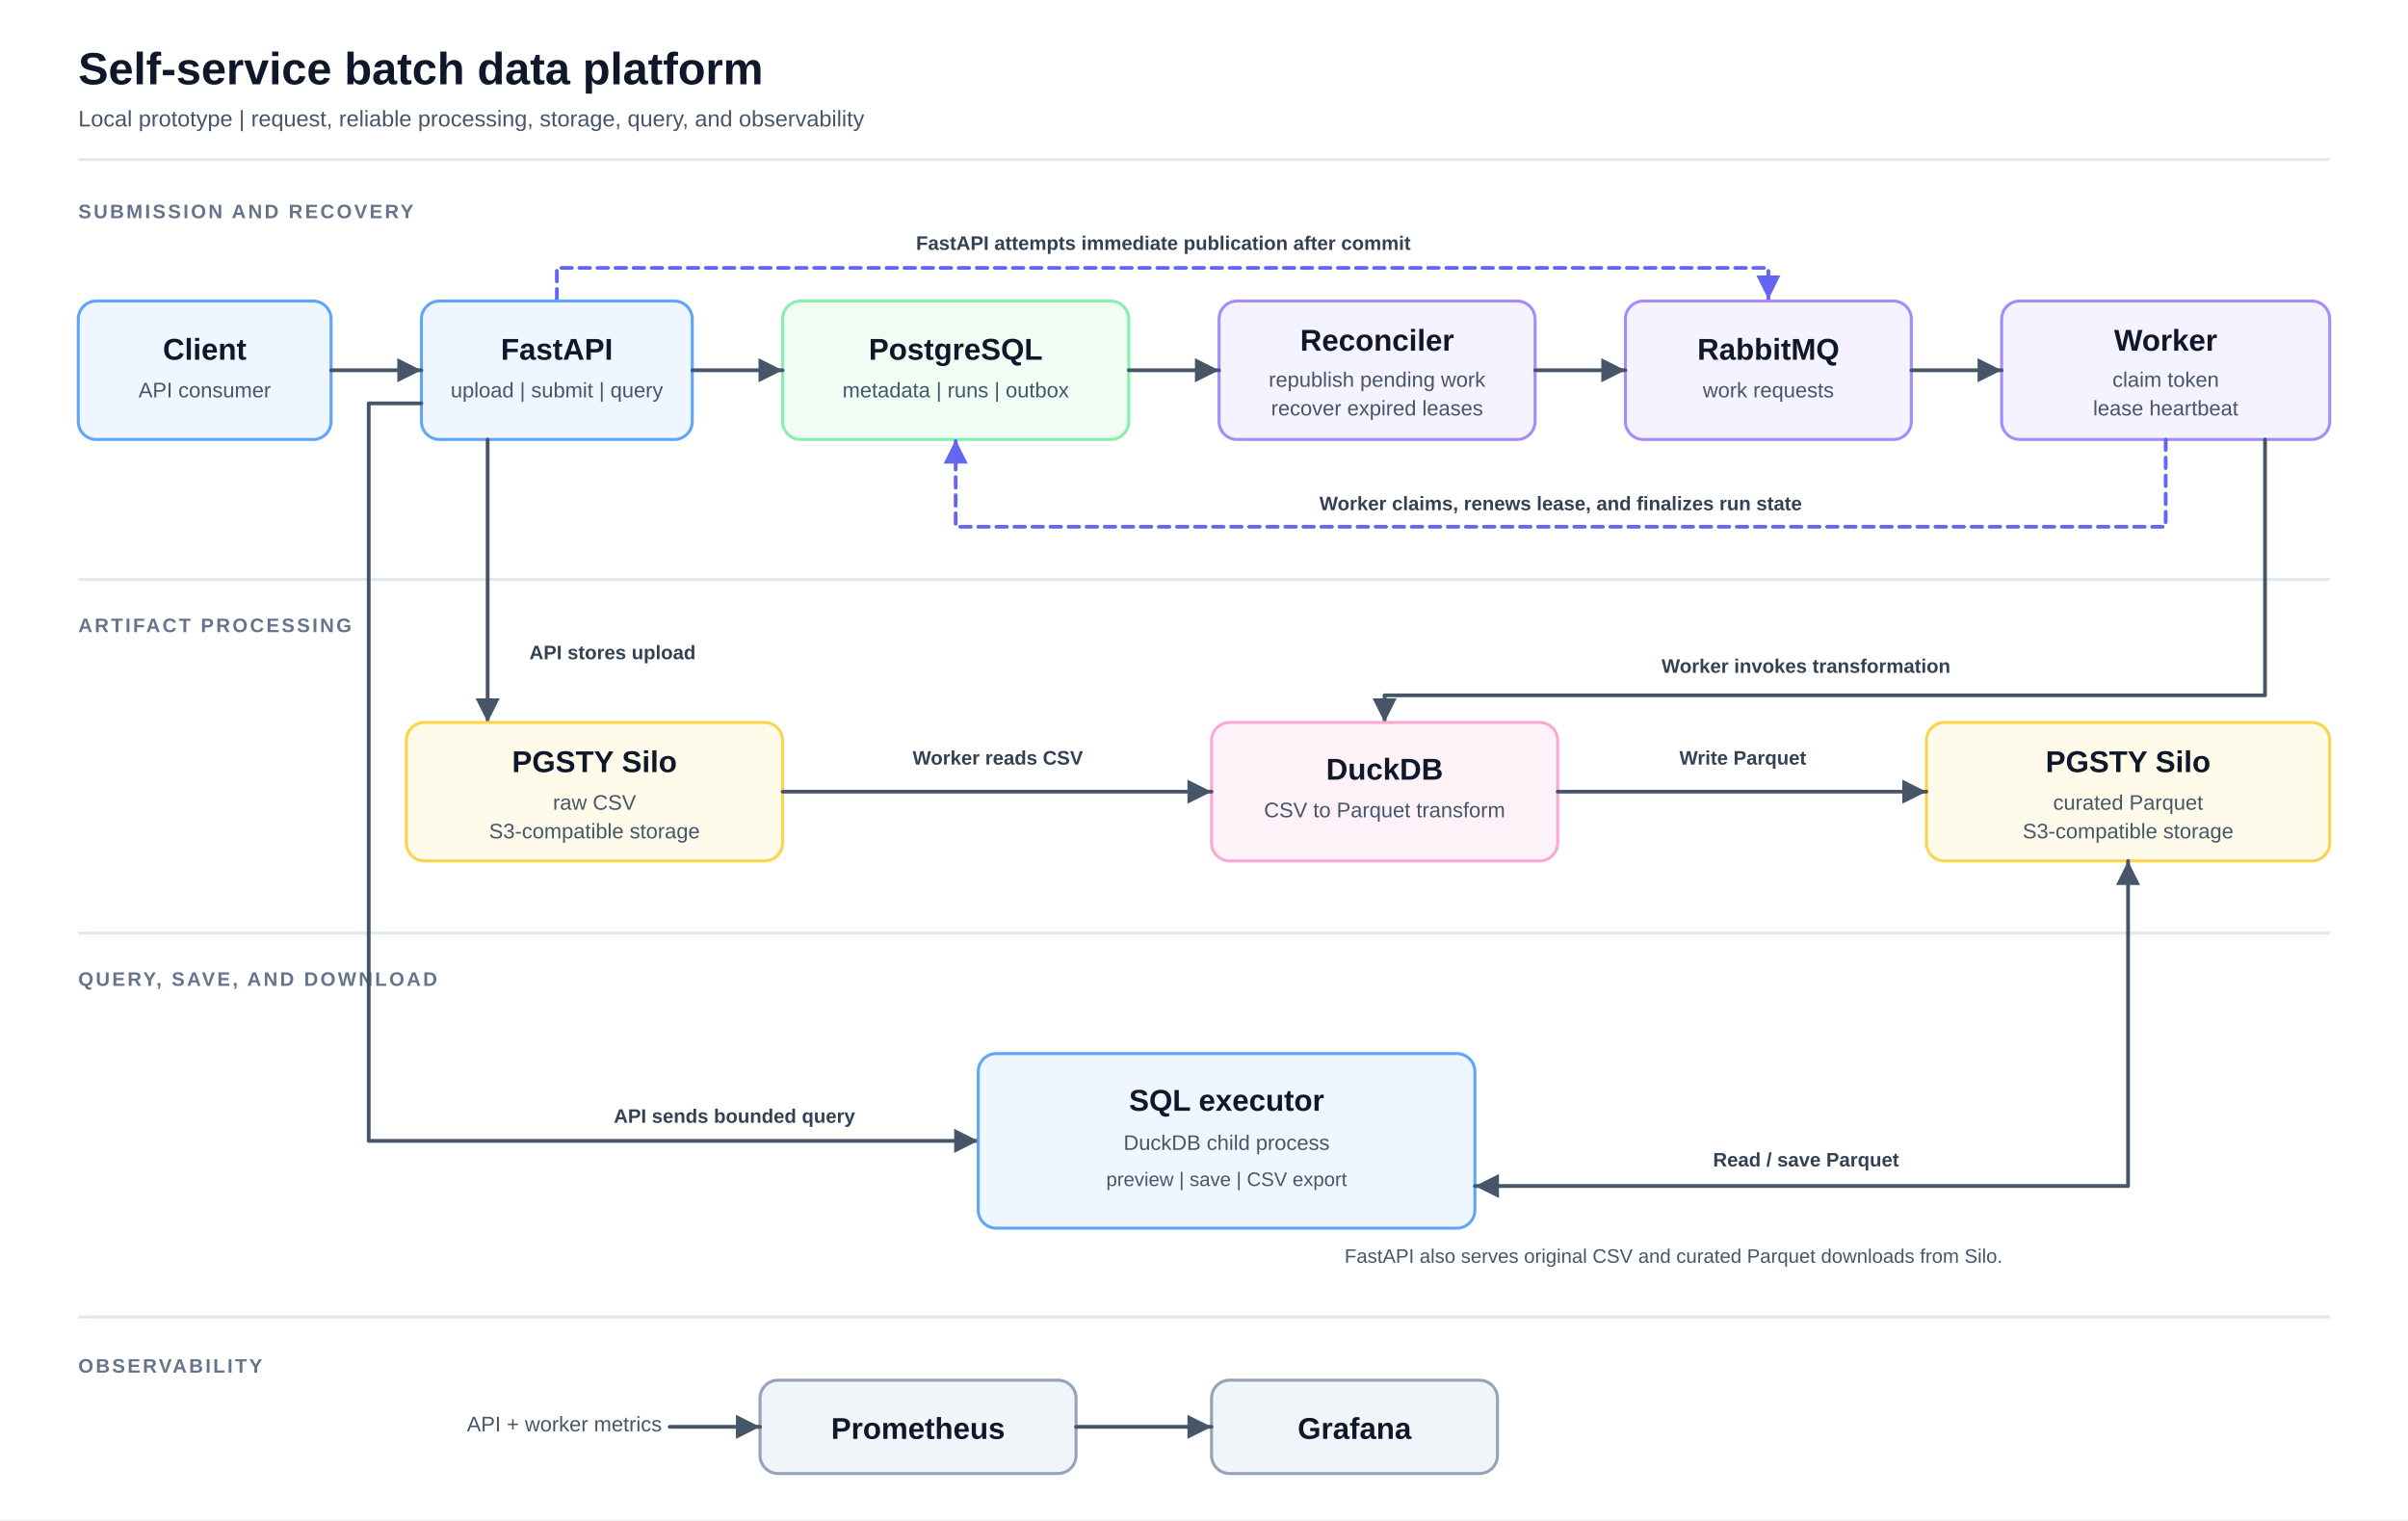
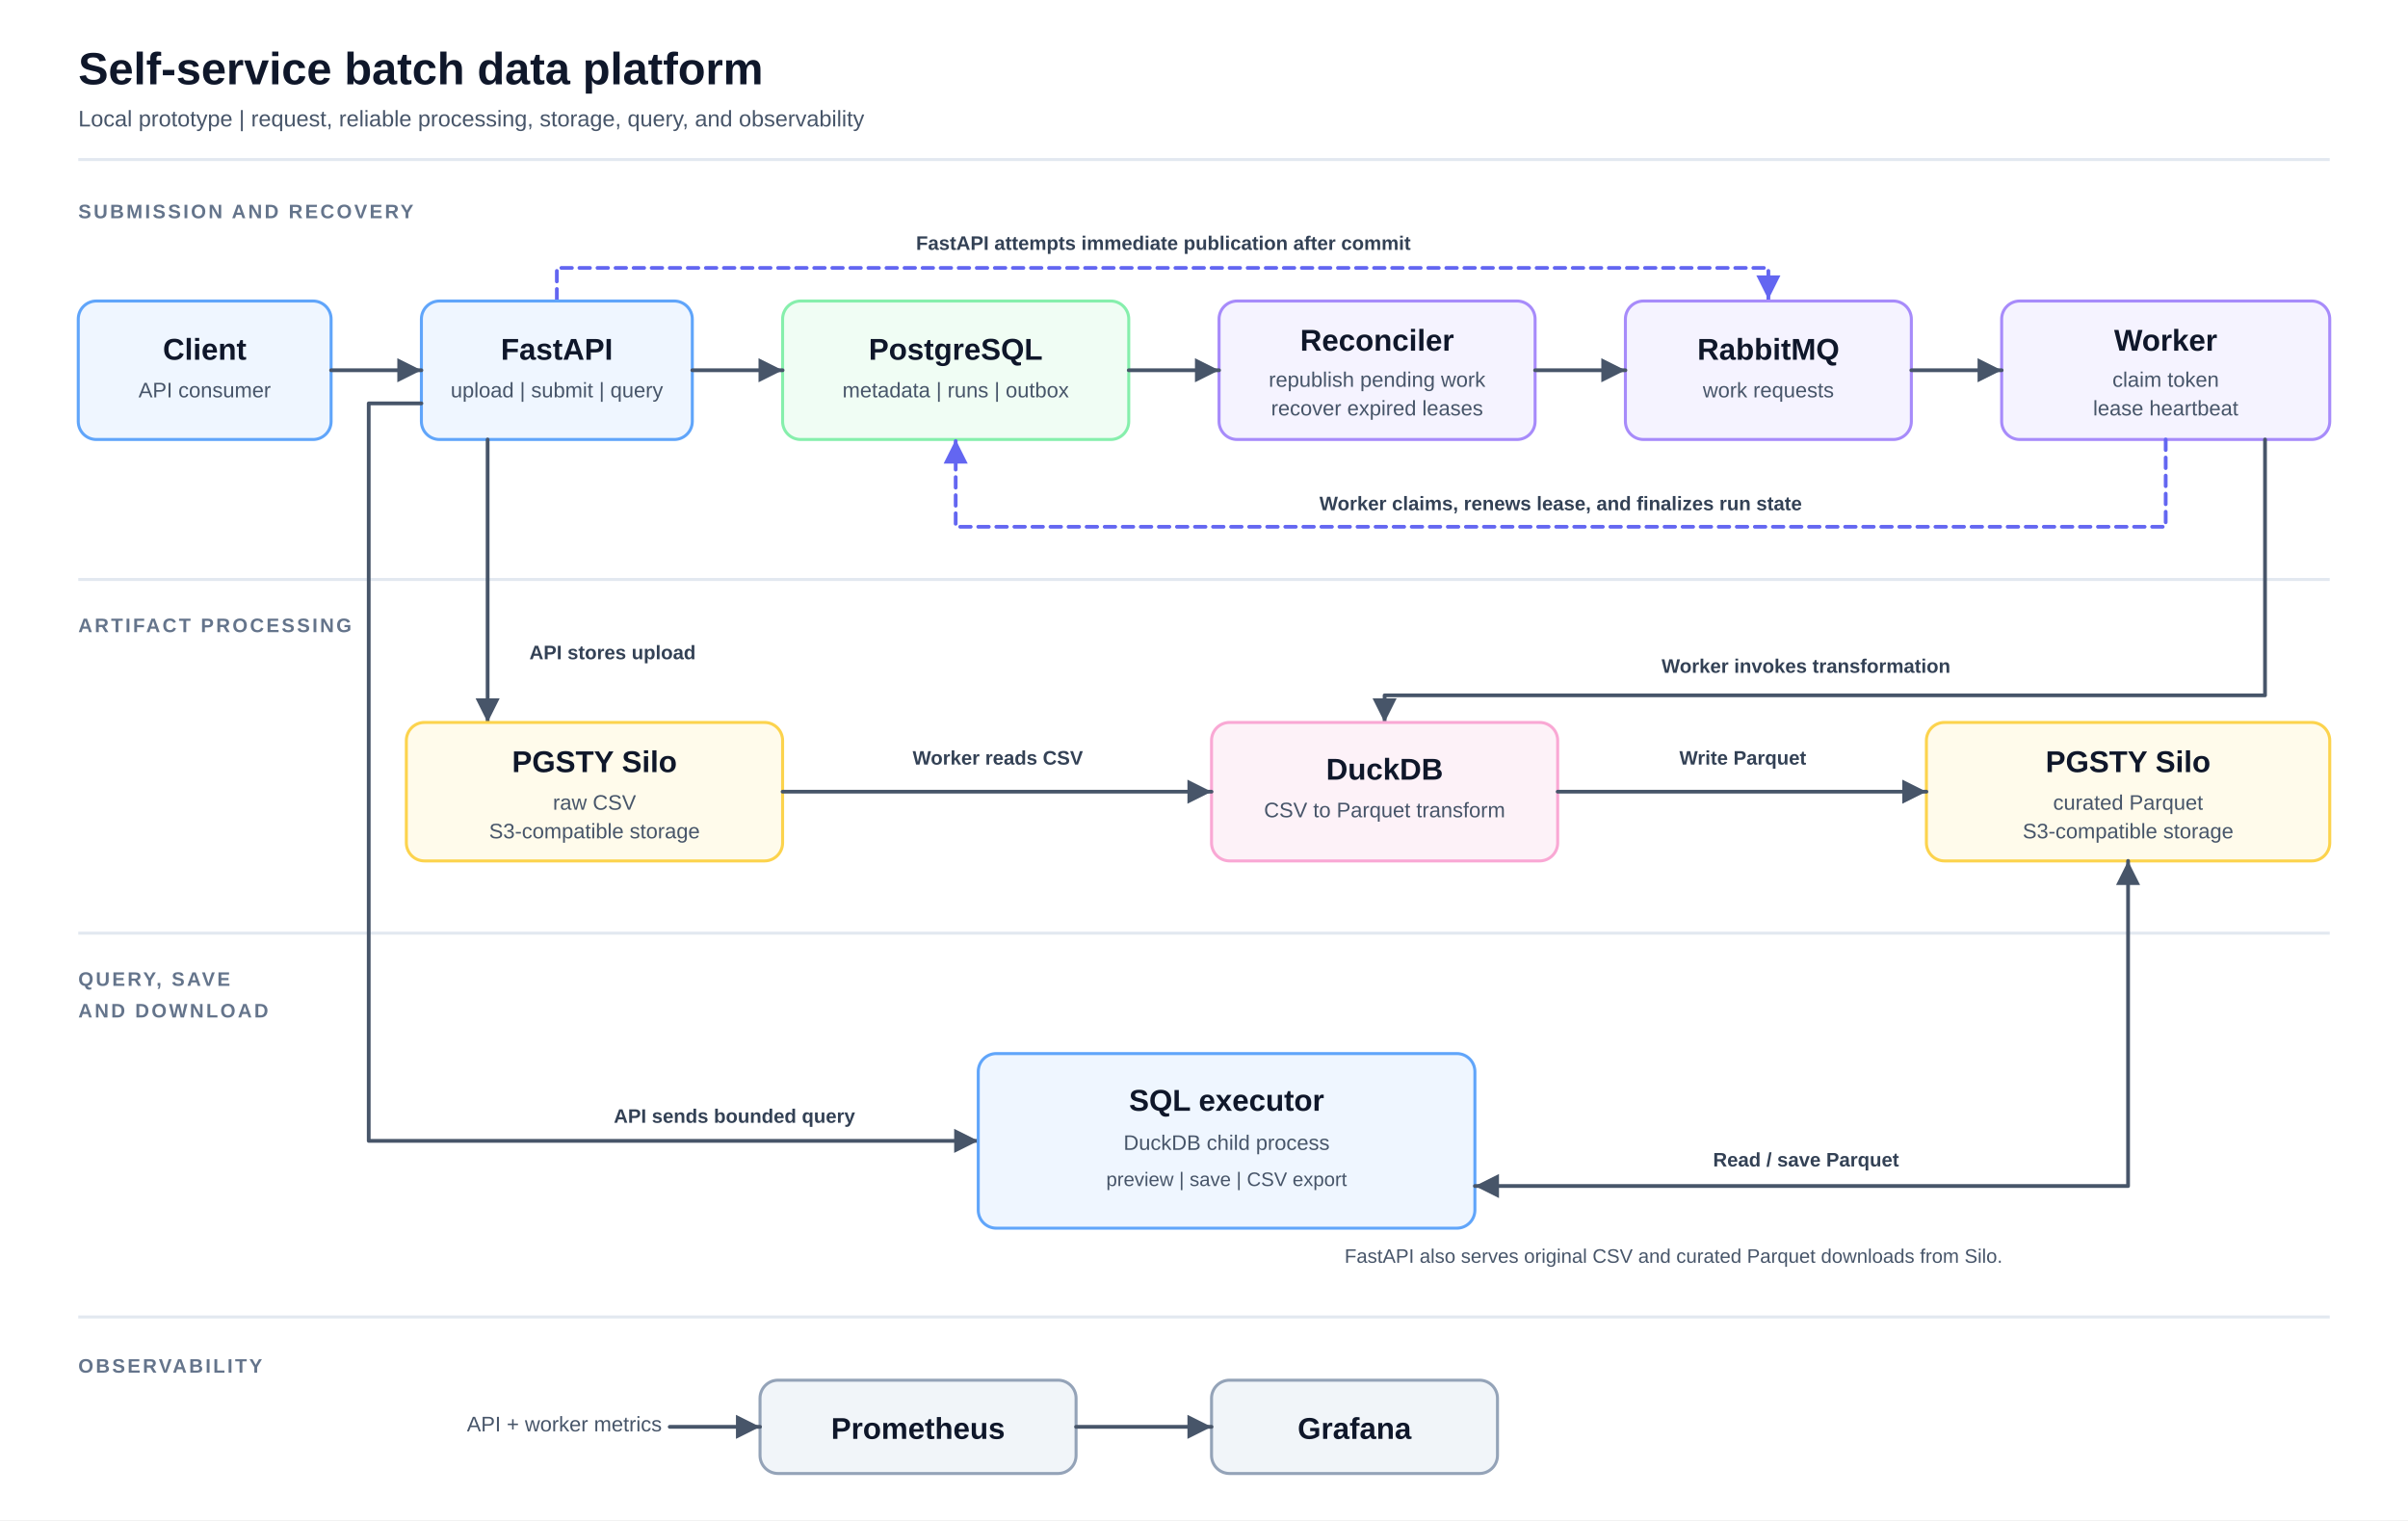
<svg xmlns="http://www.w3.org/2000/svg" width="1600" height="1010" viewBox="0 0 1600 1010" role="img" aria-labelledby="title description">
  <defs>
    <marker id="arrow" viewBox="0 0 10 10" refX="9" refY="5" markerWidth="8" markerHeight="8" orient="auto-start-reverse">
      <path d="M1 1 L9 5 L1 9 Z" fill="#475569" />
    </marker>
    <marker id="accent-arrow" viewBox="0 0 10 10" refX="9" refY="5" markerWidth="8" markerHeight="8" orient="auto-start-reverse">
      <path d="M1 1 L9 5 L1 9 Z" fill="#6366f1" />
    </marker>
    <style>
      text { font-family: Arial, Helvetica, sans-serif; fill: #0f172a; }
      .title { font-size: 30px; font-weight: 700; }
      .subtitle { font-size: 15px; fill: #475569; }
      .section { font-size: 13px; font-weight: 700; letter-spacing: 1.5px; fill: #64748b; }
      .name { font-size: 20px; font-weight: 700; text-anchor: middle; }
      .detail { font-size: 14px; fill: #475569; text-anchor: middle; }
      .small { font-size: 13px; fill: #475569; text-anchor: middle; }
      .label { font-size: 13px; font-weight: 600; fill: #334155; text-anchor: middle; }
      .line { fill: none; stroke: #475569; stroke-width: 2.5; stroke-linecap: round; stroke-linejoin: round; marker-end: url(#arrow); }
      .both { fill: none; stroke: #475569; stroke-width: 2.5; stroke-linecap: round; stroke-linejoin: round; marker-start: url(#arrow); marker-end: url(#arrow); }
      .recovery { fill: none; stroke: #6366f1; stroke-width: 2.5; stroke-dasharray: 7 5; stroke-linecap: round; stroke-linejoin: round; marker-end: url(#accent-arrow); }
      .rule { stroke: #e2e8f0; stroke-width: 2; }
    </style>
  </defs>
  <rect width="1600" height="1010" fill="#ffffff" />
  <text class="title" x="52" y="56">Self-service batch data platform</text>
  <text class="subtitle" x="52" y="84">Local prototype | request, reliable processing, storage, query, and observability</text>
  <line class="rule" x1="52" y1="106" x2="1548" y2="106" />
  <text class="section" x="52" y="145">SUBMISSION AND RECOVERY</text>
  <path class="recovery" d="M370 199 V178 H1175 V199" />
  <text class="label" x="773" y="166">FastAPI attempts immediate publication after commit</text>
  <g stroke-width="2">
    <rect x="52" y="200" width="168" height="92" rx="12" fill="#eff6ff" stroke="#60a5fa" />
    <rect x="280" y="200" width="180" height="92" rx="12" fill="#eff6ff" stroke="#60a5fa" />
    <rect x="520" y="200" width="230" height="92" rx="12" fill="#f0fdf4" stroke="#86efac" />
    <rect x="810" y="200" width="210" height="92" rx="12" fill="#f5f3ff" stroke="#a78bfa" />
    <rect x="1080" y="200" width="190" height="92" rx="12" fill="#f5f3ff" stroke="#a78bfa" />
    <rect x="1330" y="200" width="218" height="92" rx="12" fill="#f5f3ff" stroke="#a78bfa" />
  </g>
  <g>
    <text class="name" x="136" y="239">Client</text>
    <text class="detail" x="136" y="264">API consumer</text>
    <text class="name" x="370" y="239">FastAPI</text>
    <text class="detail" x="370" y="264">upload | submit | query</text>
    <text class="name" x="635" y="239">PostgreSQL</text>
    <text class="detail" x="635" y="264">metadata | runs | outbox</text>
    <text class="name" x="915" y="233">Reconciler</text>
    <text class="detail" x="915" y="257">republish pending work</text>
    <text class="detail" x="915" y="276">recover expired leases</text>
    <text class="name" x="1175" y="239">RabbitMQ</text>
    <text class="detail" x="1175" y="264">work requests</text>
    <text class="name" x="1439" y="233">Worker</text>
    <text class="detail" x="1439" y="257">claim token</text>
    <text class="detail" x="1439" y="276">lease heartbeat</text>
  </g>
  <path class="line" d="M220 246 H280" />
  <path class="line" d="M460 246 H520" />
  <path class="line" d="M750 246 H810" />
  <path class="line" d="M1020 246 H1080" />
  <path class="line" d="M1270 246 H1330" />
  <path class="recovery" d="M1439 292 V350 H635 V292" />
  <text class="label" x="1037" y="339">Worker claims, renews lease, and finalizes run state</text>
  <line class="rule" x1="52" y1="385" x2="1548" y2="385" />
  <text class="section" x="52" y="420">ARTIFACT PROCESSING</text>
  <path class="line" d="M324 292 V480" />
  <text class="label" x="407" y="438">API stores upload</text>
  <path class="line" d="M1505 292 V462 H920 V480" />
  <text class="label" x="1200" y="447">Worker invokes transformation</text>
  <g stroke-width="2">
    <rect x="270" y="480" width="250" height="92" rx="12" fill="#fffbeb" stroke="#fcd34d" />
    <rect x="805" y="480" width="230" height="92" rx="12" fill="#fdf2f8" stroke="#f9a8d4" />
    <rect x="1280" y="480" width="268" height="92" rx="12" fill="#fffbeb" stroke="#fcd34d" />
  </g>
  <g>
    <text class="name" x="395" y="513">PGSTY Silo</text>
    <text class="detail" x="395" y="538">raw CSV</text>
    <text class="detail" x="395" y="557">S3-compatible storage</text>
    <text class="name" x="920" y="518">DuckDB</text>
    <text class="detail" x="920" y="543">CSV to Parquet transform</text>
    <text class="name" x="1414" y="513">PGSTY Silo</text>
    <text class="detail" x="1414" y="538">curated Parquet</text>
    <text class="detail" x="1414" y="557">S3-compatible storage</text>
  </g>
  <path class="line" d="M520 526 H805" />
  <text class="label" x="663" y="508">Worker reads CSV</text>
  <path class="line" d="M1035 526 H1280" />
  <text class="label" x="1158" y="508">Write Parquet</text>
  <line class="rule" x1="52" y1="620" x2="1548" y2="620" />
-   <text class="section" x="52" y="655">QUERY, SAVE, AND DOWNLOAD</text>
+   <text class="section" x="52" y="655">QUERY, SAVE</text>
+   <text class="section" x="52" y="676">AND DOWNLOAD</text>
  <path class="line" d="M280 268 H245 V758 H650" />
  <text class="label" x="488" y="746">API sends bounded query</text>
  <rect x="650" y="700" width="330" height="116" rx="12" fill="#eff6ff" stroke="#60a5fa" stroke-width="2" />
  <text class="name" x="815" y="738">SQL executor</text>
  <text class="detail" x="815" y="764">DuckDB child process</text>
  <text class="small" x="815" y="788">preview | save | CSV export</text>
  <path class="both" d="M1414 572 V788 H980" />
  <text class="label" x="1200" y="775">Read / save Parquet</text>
  <text class="small" x="1112" y="839">FastAPI also serves original CSV and curated Parquet downloads from Silo.</text>
  <line class="rule" x1="52" y1="875" x2="1548" y2="875" />
  <text class="section" x="52" y="912">OBSERVABILITY</text>
  <text class="detail" x="375" y="951">API + worker metrics</text>
  <rect x="505" y="917" width="210" height="62" rx="12" fill="#f1f5f9" stroke="#94a3b8" stroke-width="2" />
  <rect x="805" y="917" width="190" height="62" rx="12" fill="#f1f5f9" stroke="#94a3b8" stroke-width="2" />
  <text class="name" x="610" y="956">Prometheus</text>
  <text class="name" x="900" y="956">Grafana</text>
  <path class="line" d="M445 948 H505" />
  <path class="line" d="M715 948 H805" />
</svg>
